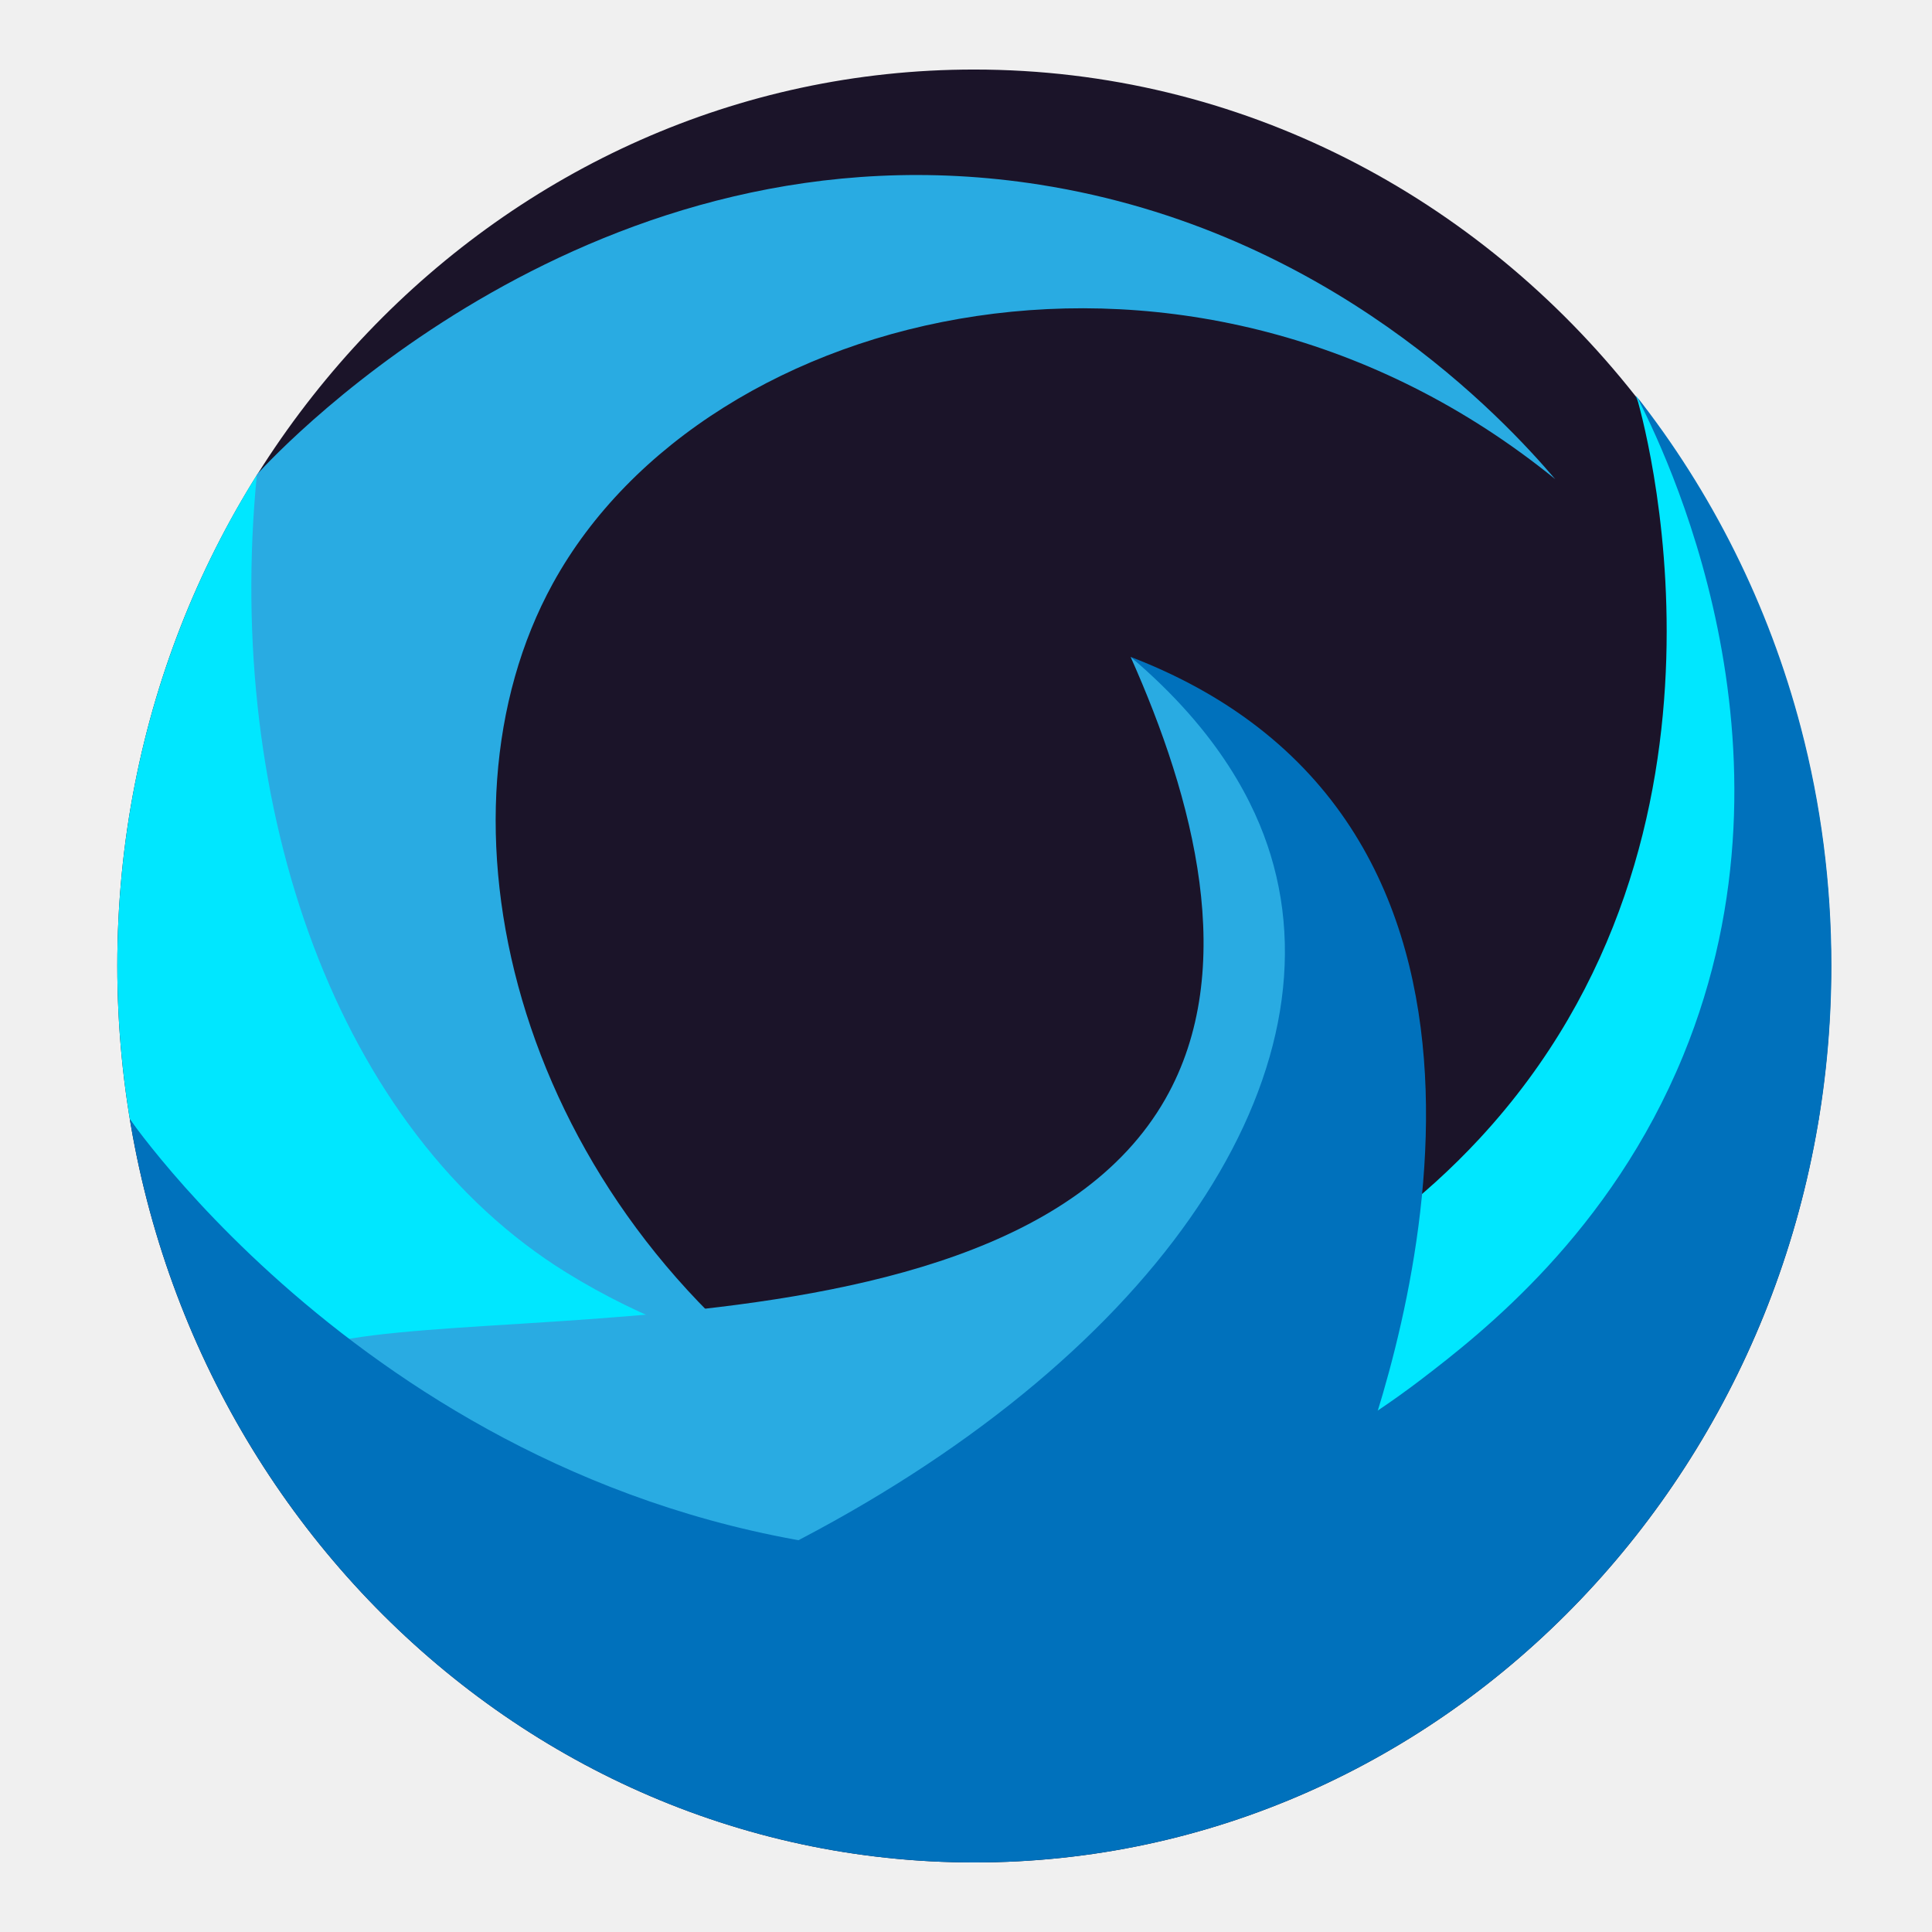
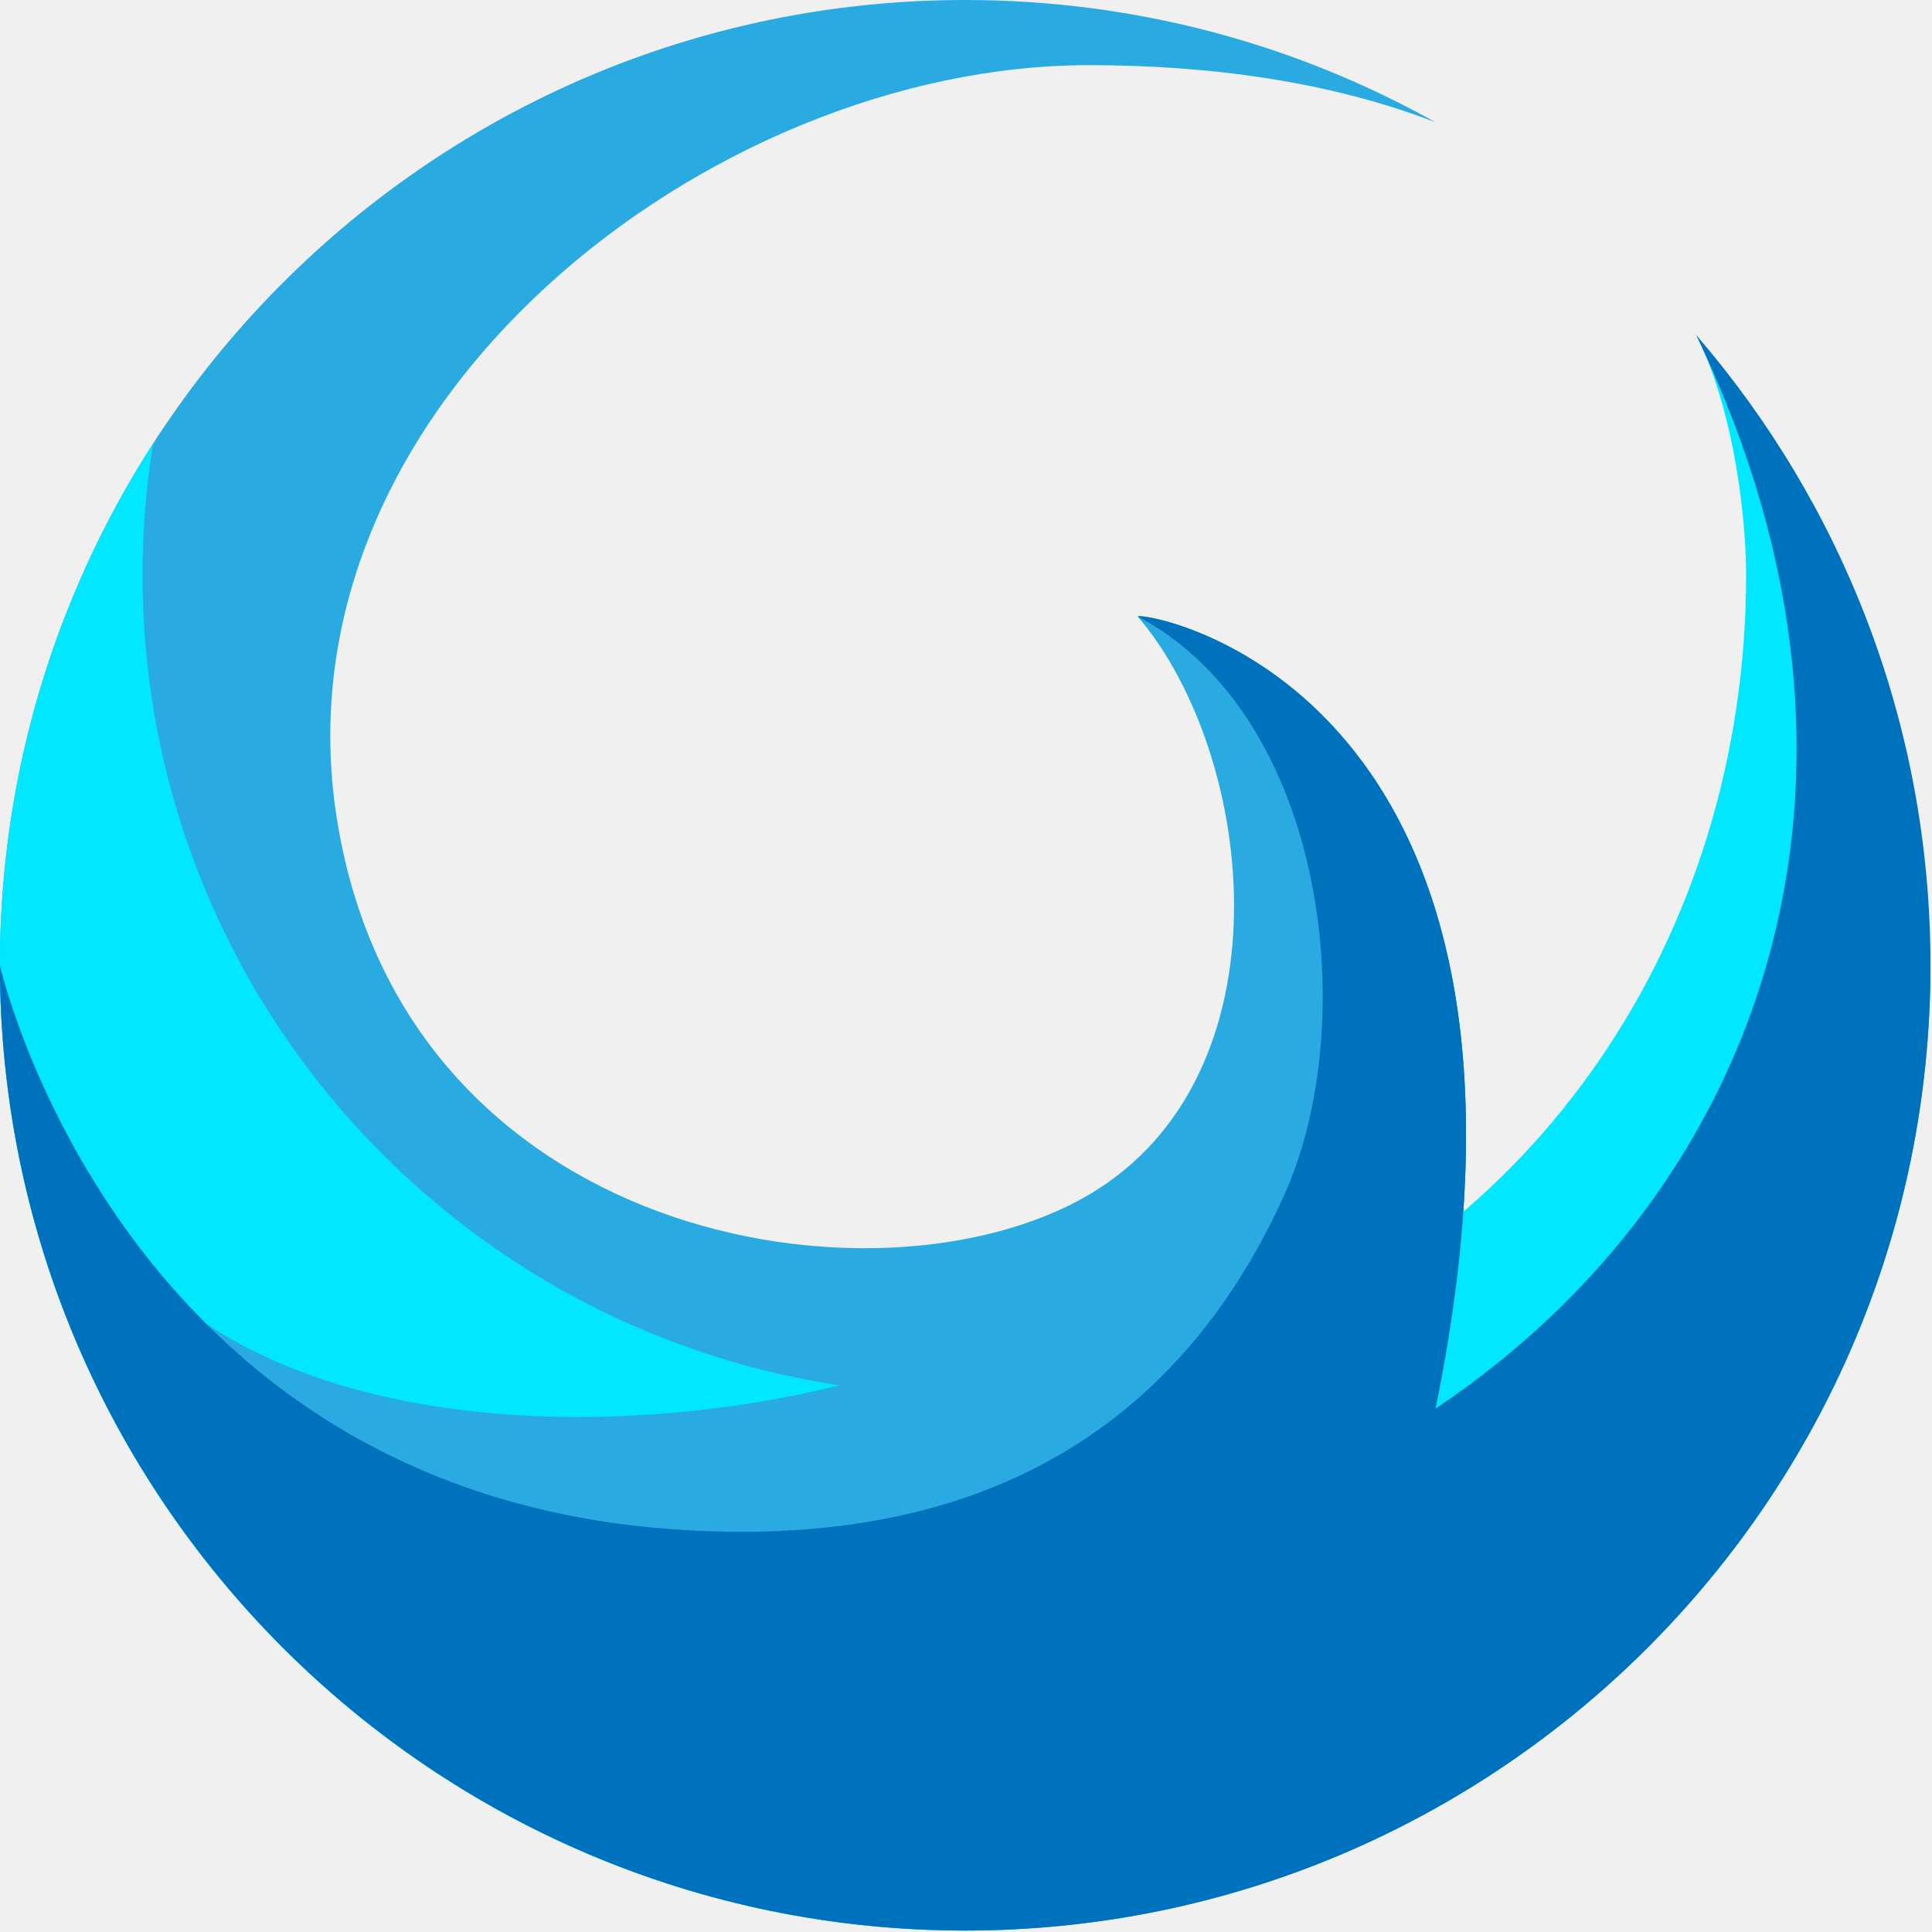
- <svg xmlns="http://www.w3.org/2000/svg" viewBox="0 0 2500 2500">
-   <clipPath id="a">
-     <path d="m2369.8 1249.51c0 640.93-496.52 1160.5-1109 1160.5s-1109-519.57-1109-1160.5 496.51-1160.5 1109-1160.5c344.52 0 652.35 164.4 855.76 422.31 98.18 124.49 172.03 270.77 213.94 430.86 25.62 97.88 39.3 200.93 39.3 307.32z" />
-   </clipPath>
-   <g clip-path="url(#a)" fill="none">
-     <path d="m2369.4 1250.48c0 640.93-496.52 1160.5-1109 1160.5s-1109-519.58-1109-1160.5 496.52-1160.5 1109-1160.5c344.52 0 652.35 164.4 855.76 422.31 98.18 124.49 172.03 270.77 213.94 430.86 25.62 97.88 39.3 200.93 39.3 307.32z" fill="#1b1429" />
-     <path d="m332.4 613.98c33.39-36.64 437.65-465.53 1013-375 375.45 59.08 601.6 304.4 667 381-467.24-379.26-1097.21-228.49-1297 135-165.87 301.77-52.55 781.67 335.9 1056.74-74.51-17.99-379.08-100.49-582.9-400.74-241.64-355.98-151.18-737.43-136-797z" fill="#29abe2" />
-     <path d="m1740 1921c9.67-32.67 19.33-65.33 29-98 88.29-53.43 262.17-176.33 372-401 209.73-429.04 2.88-854.91-25-910 63.47 62.19 267.13 277.48 285 605 7.49 137.26-19.98 251.56-47 330-49.7 144.28-149.08 223.9-201 270-152.65 135.56-318.89 184.58-413 204z" fill="#0071bc" />
-     <path d="m167.27 1447.13c-20.13-108.6-40.36-301.9 24.14-526.15 37.8-131.42 93.45-234.34 141-307-42.4 432.84 104.25 849.96 401 1033 391.38 241.41 893.4 136.6 1180.79-173.3 367.62-396.42 209.99-939.41 202.81-962.68 35.13 67.97 226 452.93 61 855-93.77 228.5-259.8 358.51-339 419-57.85 44.18-305.48 226.06-641.6 237.98-625.57 22.17-1006.31-539.45-1030.14-575.85z" fill="#00e7ff" />
-     <path d="m360 1779c-7.16 50.73 127.72 135.46 646 285 351.58-186.63 524.61-410.26 604-534 68.94-107.46 95.49-183.58 96-265 1.41-225.73-198.01-381.45-243-415 81.69 183.02 140.76 403.88 45 572-222.64 390.88-1129.97 229.31-1148 357z" fill="#29abe2" />
-     <path d="m167.27 1447.13c69.35 548.18 540.71 963.74 1093.14 963.85 552.64.11 1024.28-415.58 1093.6-963.98-36.48 51.42-410.93 560.07-1081.6 565.98-685.19 6.04-1071.21-518.04-1105.14-565.85z" fill="#0071bc" />
+ <svg xmlns="http://www.w3.org/2000/svg" width="755" height="755" viewBox="0 0 755 755" fill="none">
+   <g clip-path="url(#clip0_265_2357)">
+     <path fill-rule="evenodd" clip-rule="evenodd" d="M560.998 550.328C634.88 619.205 754.404 268.345 754.404 377.216C754.404 585.404 585.428 754.431 377.182 754.431C169.001 754.431 -0.039 585.404 -0.039 377.216C-0.039 169.029 169.001 0.002 377.182 0.002C443.905 0.002 506.622 17.359 560.998 47.804C519.559 31.735 472.275 25.463 425.451 25.463C277.426 25.463 106.349 158.173 131.568 319.399C157.508 485.733 343.689 514.951 425.451 466.925C504.586 420.442 491.32 295.96 444.627 240.887C449.487 239.16 618.462 269.947 560.998 550.328Z" fill="#29ABE2" />
+     <path fill-rule="evenodd" clip-rule="evenodd" d="M-0.039 377.216C-0.039 302.186 21.961 232.238 59.788 173.462C57.096 190.149 55.717 207.27 55.717 224.712C55.717 401.43 199.145 544.897 375.869 544.897C410.675 544.897 443.708 539.335 474.18 529.044C598.694 487.086 682.361 366.617 682.361 224.712C682.361 205.359 678.552 162.495 662.922 130.959C695.167 171.216 711.191 282.734 711.191 360.102C711.191 568.296 585.428 754.431 377.182 754.431C169.001 754.431 -0.039 585.404 -0.039 377.216Z" fill="#00E7FF" />
+     <path fill-rule="evenodd" clip-rule="evenodd" d="M560.998 550.328C336.859 695.221 38.051 637.114 21.961 436.446C65.108 597.159 333.116 561.401 399.445 511.91C531.118 413.586 491.32 295.96 444.627 240.887C449.487 239.16 618.461 269.947 560.998 550.328Z" fill="#29ABE2" />
+     <path fill-rule="evenodd" clip-rule="evenodd" d="M-0.039 377.216C0.092 377.465 46.063 582.238 263.306 597.658C395.176 607.016 465.774 547.057 501.893 466.924C531.971 400.379 518.771 280.284 444.627 240.887C449.487 239.16 618.462 269.947 560.998 550.328C561.195 550.242 561.393 550.151 561.59 550.065C688.863 464.494 745.931 305.318 663.644 132.574L662.922 131.004C719.925 197.097 754.404 283.16 754.404 377.216C754.404 585.403 585.428 754.431 377.182 754.431C301.133 754.431 230.273 731.846 170.971 693.027C78.307 632.352 13.883 532.005 1.996 416.199C0.683 403.386 -0.039 390.377 -0.039 377.216Z" fill="#0071BC" />
  </g>
-   <path d="m1014 2002.95c470.73-239.57 721.6-598.77 630-897.18-19.62-63.9-64.87-157.38-181-255.77 63.26 24.3 113.98 53.31 155 83.66 407.5 301.52 147.98 950.37 122 1012.72-60.64 30.29-158.51 70.54-288 89.24-200.41 28.95-362.82-10.14-438-32.67z" fill="#0071bc" />
+   <defs>
+     <clipPath id="clip0_265_2357">
+       <rect width="755" height="755" fill="white" />
+     </clipPath>
+   </defs>
</svg>
